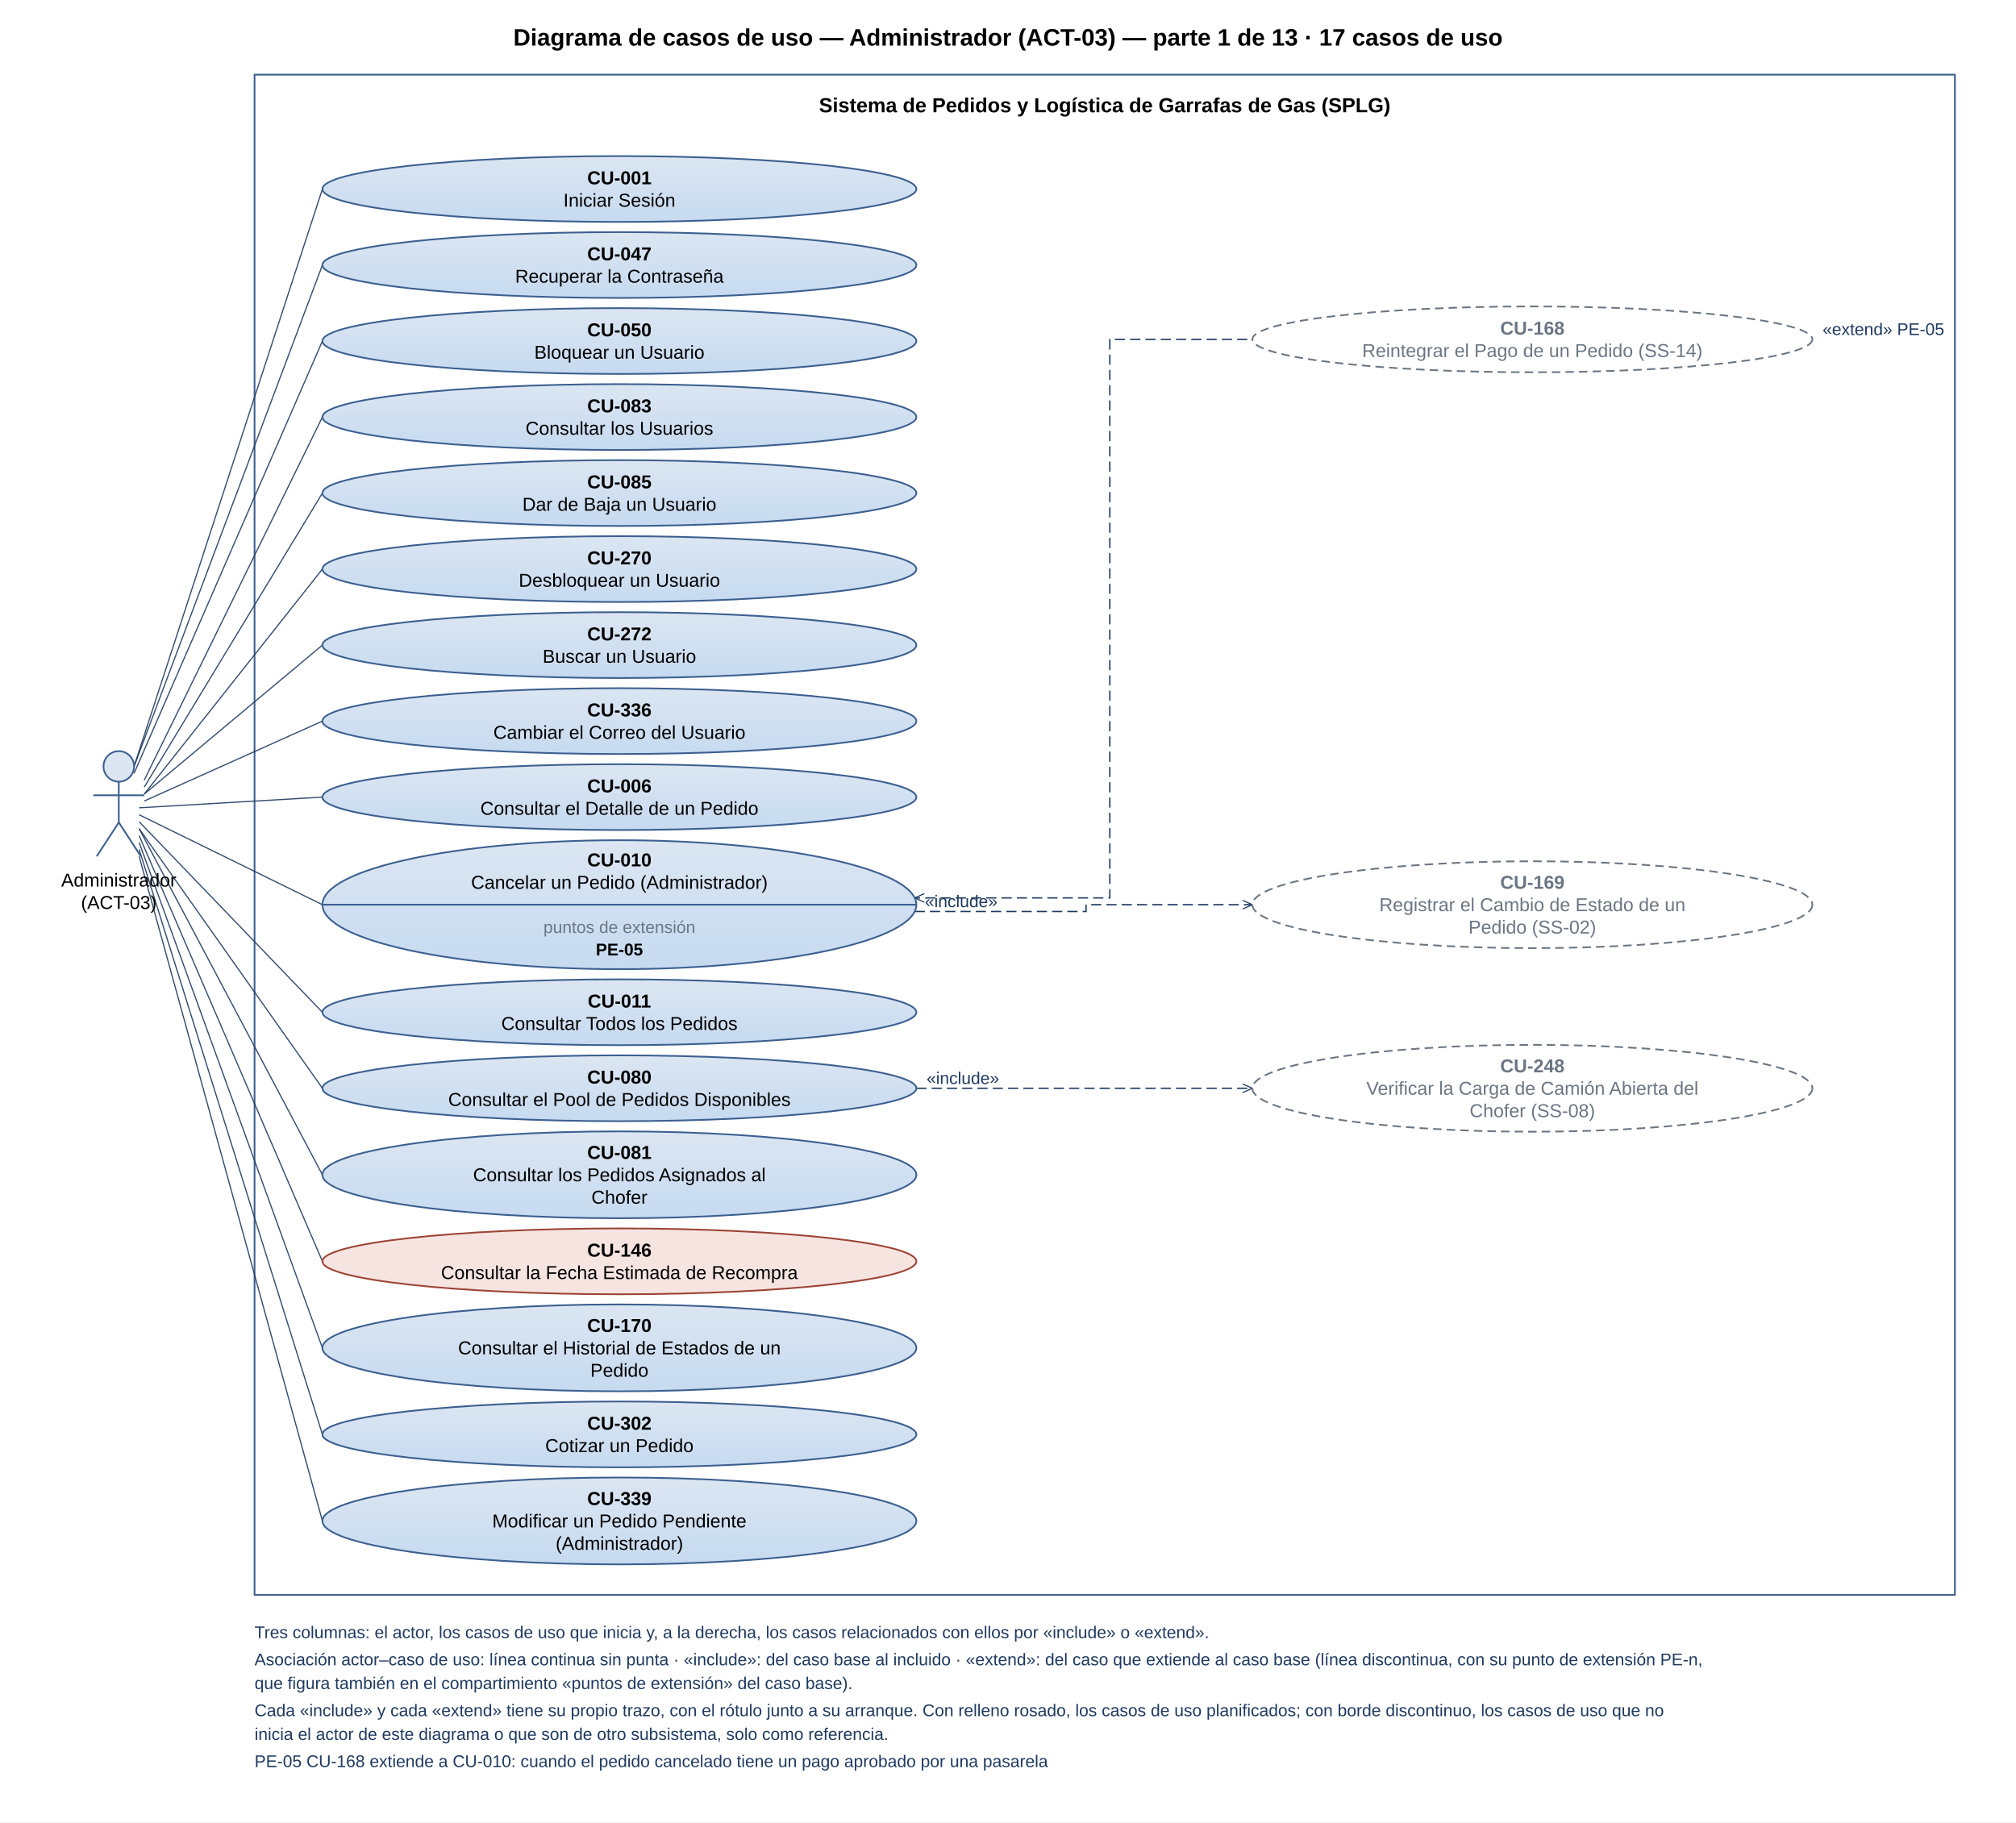
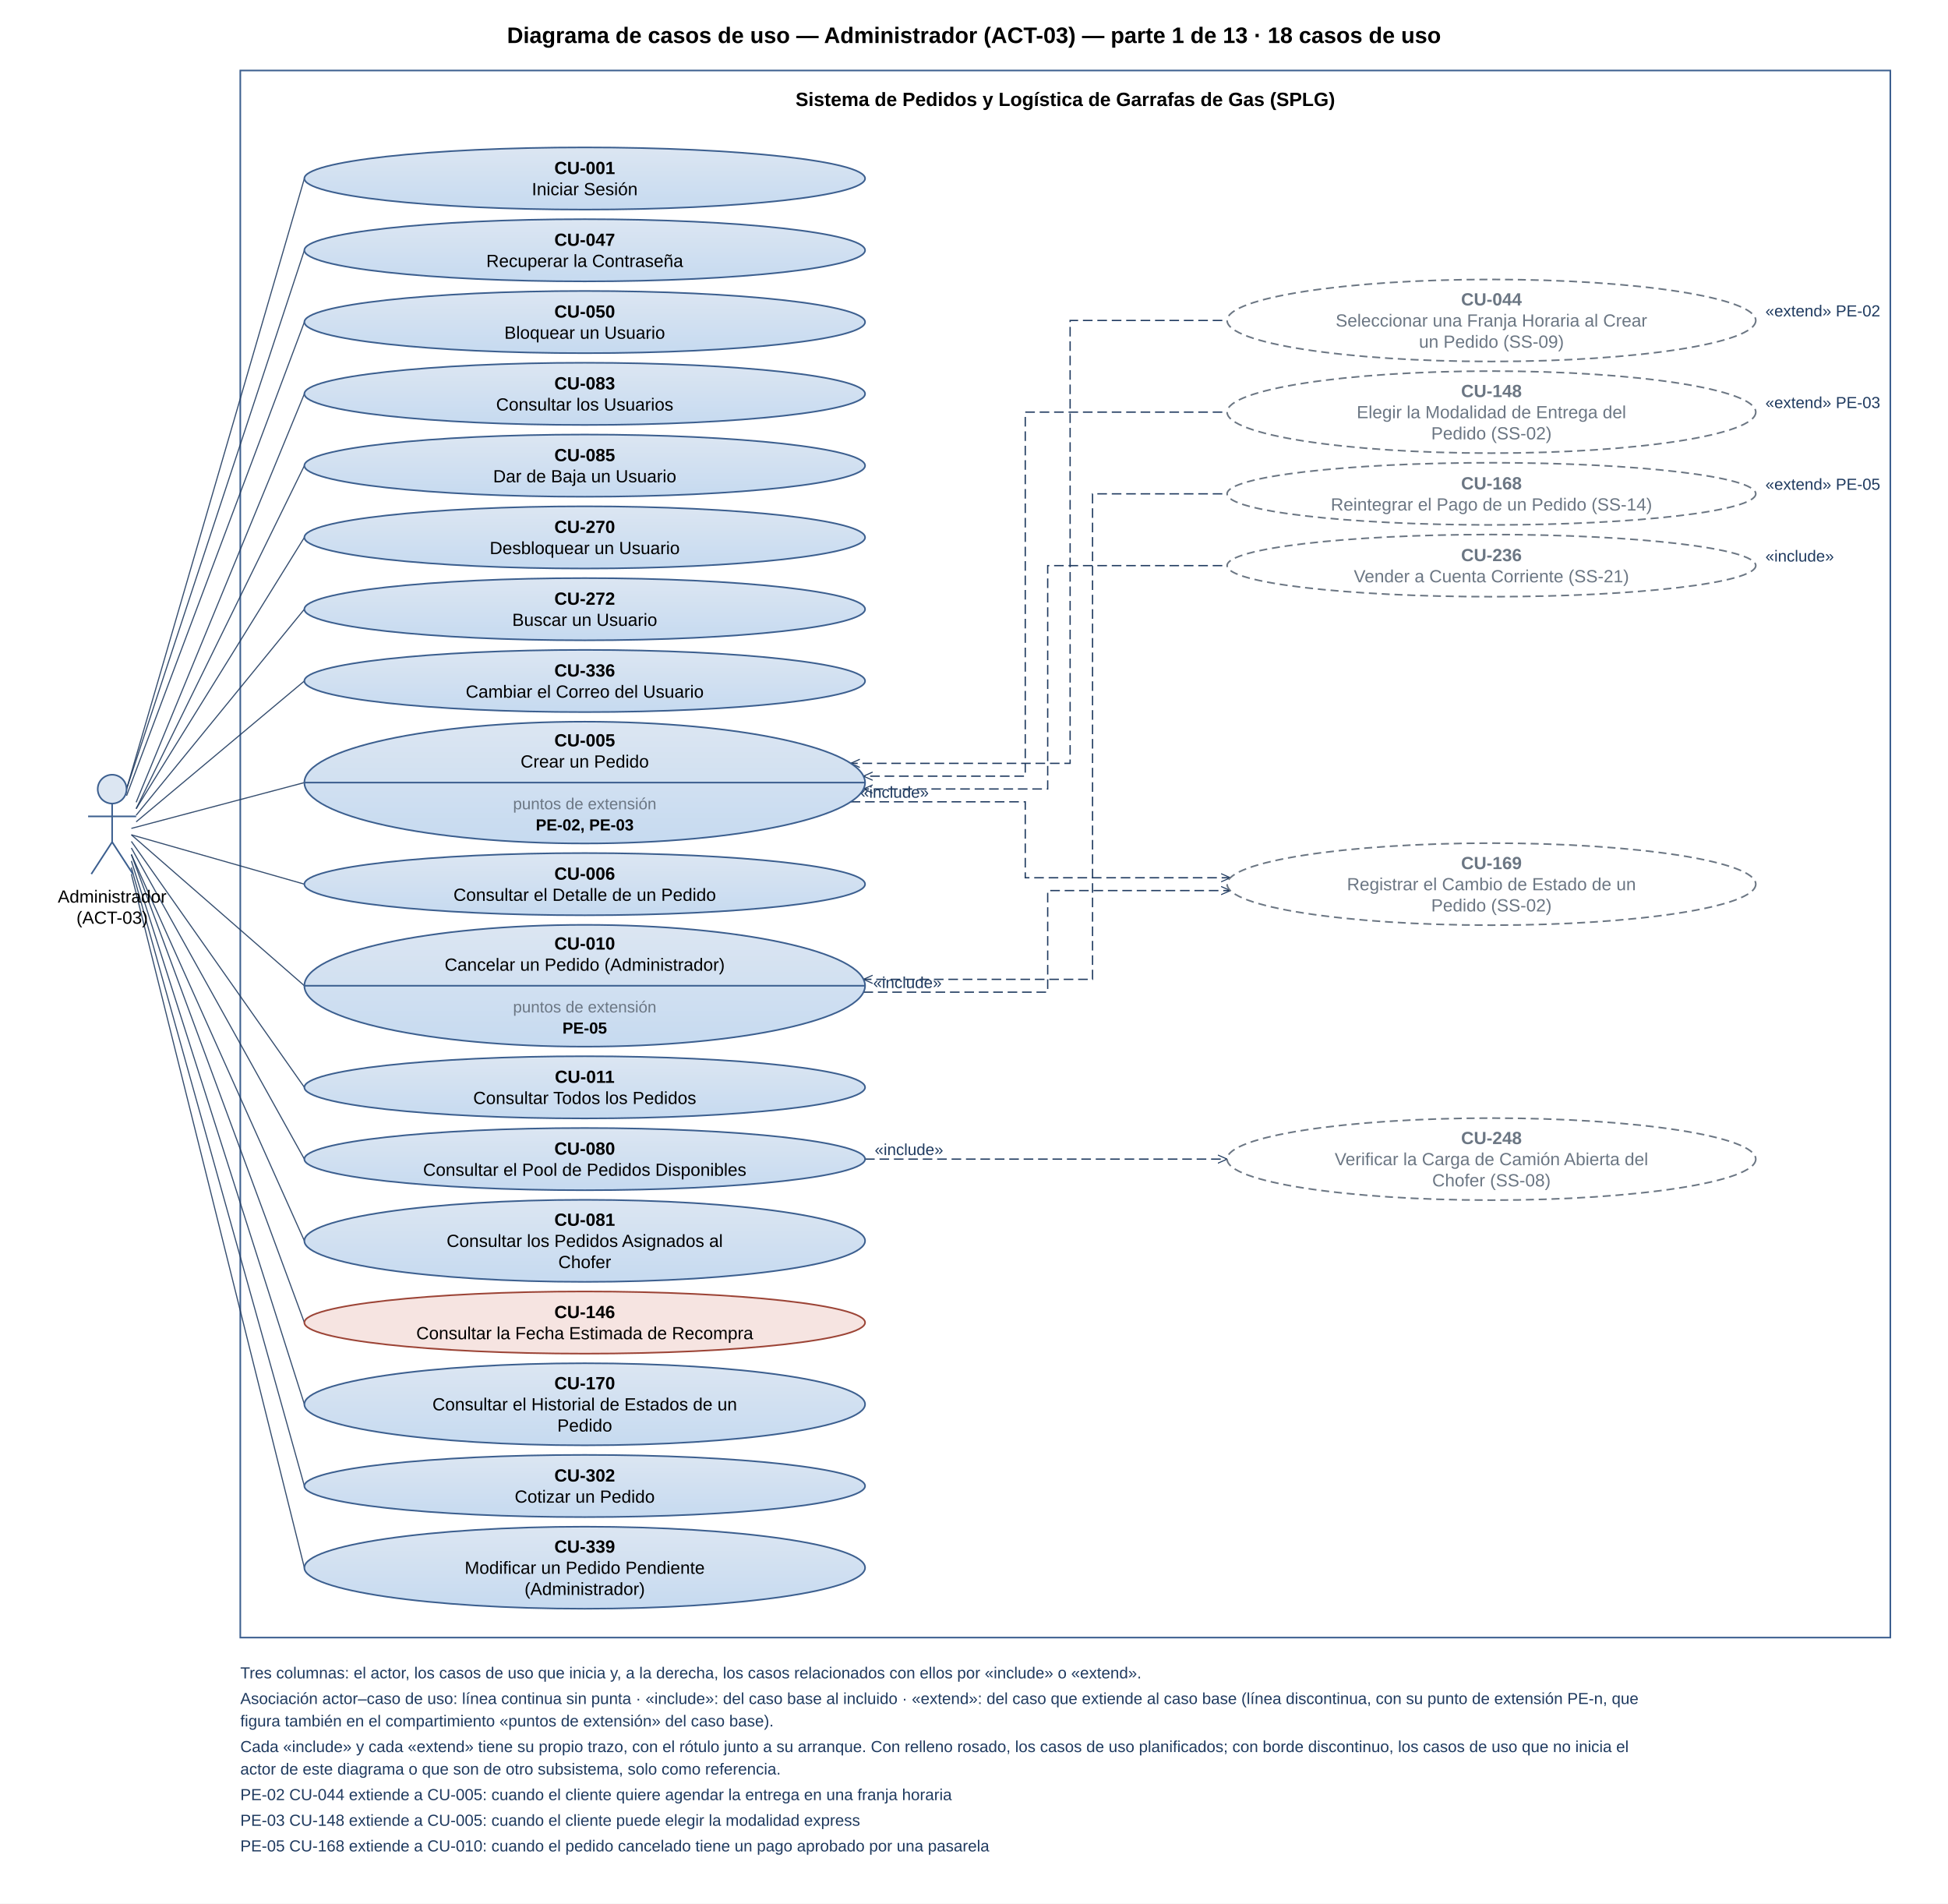
- <svg xmlns="http://www.w3.org/2000/svg" width="1188" height="1074" viewBox="0 0 1188 1074" font-family="Arial, Helvetica, sans-serif">
+ <svg xmlns="http://www.w3.org/2000/svg" width="1216" height="1188" viewBox="0 0 1216 1188" font-family="Arial, Helvetica, sans-serif">
  <defs>
    <marker id="abre" viewBox="0 0 10 10" refX="9" refY="5" markerWidth="8" markerHeight="8" orient="auto">
      <path d="M0 1 L9 5 L0 9" fill="none" stroke="#1F3A5F" stroke-width="1" />
    </marker>
    <marker id="hueco" viewBox="0 0 12 12" refX="11" refY="6" markerWidth="11" markerHeight="11" orient="auto">
      <path d="M1 1 L11 6 L1 11 Z" fill="#FFFFFF" stroke="#1F3A5F" stroke-width="1" />
    </marker>
    <linearGradient id="vp" x1="0" y1="0" x2="0" y2="1">
      <stop offset="0" stop-color="#DCE6F2" />
      <stop offset="1" stop-color="#C6DAF0" />
    </linearGradient>
  </defs>
  <rect width="100%" height="100%" fill="#FFFFFF" />
-   <text x="594.0" y="22.0" font-size="14" text-anchor="middle" dominant-baseline="central" fill="#000000" font-weight="bold">Diagrama de casos de uso — Administrador (ACT-03) — parte 1 de 13 · 17 casos de uso</text>
-   <rect class="limite" data-x="150" data-y="44" data-w="1002" data-h="896" x="150" y="44" width="1002" height="896" fill="#FFFFFF" stroke="#3C5F8F" stroke-width="1.0" />
-   <text x="651.0" y="62.0" font-size="12" text-anchor="middle" dominant-baseline="central" fill="#000000" font-weight="bold">Sistema de Pedidos y Logística de Garrafas de Gas (SPLG)</text>
-   <path class="asoc" data-act="03" data-cu="CU-001" data-rol="principal" d="M79.0 451.7 L190.0 111.4" fill="none" stroke="#1F3A5F" stroke-width="0.7" opacity="0.9" />
-   <path class="asoc" data-act="03" data-cu="CU-047" data-rol="principal" d="M79.0 451.7 L190.0 156.2" fill="none" stroke="#1F3A5F" stroke-width="0.7" opacity="0.9" />
-   <path class="asoc" data-act="03" data-cu="CU-050" data-rol="principal" d="M79.0 455.8 L190.0 201.0" fill="none" stroke="#1F3A5F" stroke-width="0.7" opacity="0.9" />
-   <path class="asoc" data-act="03" data-cu="CU-083" data-rol="principal" d="M85.0 459.8 L190.0 245.8" fill="none" stroke="#1F3A5F" stroke-width="0.7" opacity="0.9" />
-   <path class="asoc" data-act="03" data-cu="CU-085" data-rol="principal" d="M85.0 463.9 L190.0 290.6" fill="none" stroke="#1F3A5F" stroke-width="0.7" opacity="0.9" />
-   <path class="asoc" data-act="03" data-cu="CU-270" data-rol="principal" d="M85.0 468.0 L190.0 335.4" fill="none" stroke="#1F3A5F" stroke-width="0.7" opacity="0.9" />
-   <path class="asoc" data-act="03" data-cu="CU-272" data-rol="principal" d="M85.0 468.0 L190.0 380.2" fill="none" stroke="#1F3A5F" stroke-width="0.7" opacity="0.9" />
-   <path class="asoc" data-act="03" data-cu="CU-336" data-rol="principal" d="M85.0 472.1 L190.0 425.0" fill="none" stroke="#1F3A5F" stroke-width="0.7" opacity="0.9" />
-   <path class="asoc" data-act="03" data-cu="CU-006" data-rol="principal" d="M82.0 476.1 L190.0 469.8" fill="none" stroke="#1F3A5F" stroke-width="0.7" opacity="0.9" />
-   <path class="asoc" data-act="03" data-cu="CU-010" data-rol="principal" d="M82.0 480.2 L190.0 533.2" fill="none" stroke="#1F3A5F" stroke-width="0.7" opacity="0.9" />
-   <path class="asoc" data-act="03" data-cu="CU-011" data-rol="principal" d="M82.0 484.3 L190.0 596.6" fill="none" stroke="#1F3A5F" stroke-width="0.7" opacity="0.9" />
-   <path class="asoc" data-act="03" data-cu="CU-080" data-rol="principal" d="M82.0 488.4 L190.0 641.4" fill="none" stroke="#1F3A5F" stroke-width="0.7" opacity="0.9" />
-   <path class="asoc" data-act="03" data-cu="CU-081" data-rol="principal" d="M82.0 488.4 L190.0 692.4" fill="none" stroke="#1F3A5F" stroke-width="0.7" opacity="0.9" />
-   <path class="asoc" data-act="03" data-cu="CU-146" data-rol="principal" d="M82.0 492.5 L190.0 743.4" fill="none" stroke="#1F3A5F" stroke-width="0.7" opacity="0.9" />
-   <path class="asoc" data-act="03" data-cu="CU-170" data-rol="principal" d="M82.0 496.5 L190.0 794.4" fill="none" stroke="#1F3A5F" stroke-width="0.7" opacity="0.9" />
-   <path class="asoc" data-act="03" data-cu="CU-302" data-rol="principal" d="M82.0 500.6 L190.0 845.4" fill="none" stroke="#1F3A5F" stroke-width="0.7" opacity="0.9" />
-   <path class="asoc" data-act="03" data-cu="CU-339" data-rol="principal" d="M82.0 504.7 L190.0 896.4" fill="none" stroke="#1F3A5F" stroke-width="0.7" opacity="0.9" />
-   <path class="rel" data-tipo="include" data-desde="CU-010" data-hasta="CU-169" d="M539.0 537.2 H640.0 V533.2 H738.0" fill="none" stroke="#1F3A5F" stroke-width="0.8" stroke-dasharray="6 3" marker-end="url(#abre)" />
+   <text x="608.0" y="22.0" font-size="14" text-anchor="middle" dominant-baseline="central" fill="#000000" font-weight="bold">Diagrama de casos de uso — Administrador (ACT-03) — parte 1 de 13 · 18 casos de uso</text>
+   <rect class="limite" data-x="150" data-y="44" data-w="1030" data-h="978" x="150" y="44" width="1030" height="978" fill="#FFFFFF" stroke="#3C5F8F" stroke-width="1.0" />
+   <text x="665.0" y="62.0" font-size="12" text-anchor="middle" dominant-baseline="central" fill="#000000" font-weight="bold">Sistema de Pedidos y Logística de Garrafas de Gas (SPLG)</text>
+   <path class="asoc" data-act="03" data-cu="CU-001" data-rol="principal" d="M79.0 492.5 L190.0 111.4" fill="none" stroke="#1F3A5F" stroke-width="0.7" opacity="0.9" />
+   <path class="asoc" data-act="03" data-cu="CU-047" data-rol="principal" d="M79.0 492.5 L190.0 156.2" fill="none" stroke="#1F3A5F" stroke-width="0.7" opacity="0.9" />
+   <path class="asoc" data-act="03" data-cu="CU-050" data-rol="principal" d="M79.0 496.6 L190.0 201.0" fill="none" stroke="#1F3A5F" stroke-width="0.7" opacity="0.9" />
+   <path class="asoc" data-act="03" data-cu="CU-083" data-rol="principal" d="M85.0 500.7 L190.0 245.8" fill="none" stroke="#1F3A5F" stroke-width="0.7" opacity="0.9" />
+   <path class="asoc" data-act="03" data-cu="CU-085" data-rol="principal" d="M85.0 504.7 L190.0 290.6" fill="none" stroke="#1F3A5F" stroke-width="0.7" opacity="0.9" />
+   <path class="asoc" data-act="03" data-cu="CU-270" data-rol="principal" d="M85.0 504.7 L190.0 335.4" fill="none" stroke="#1F3A5F" stroke-width="0.7" opacity="0.9" />
+   <path class="asoc" data-act="03" data-cu="CU-272" data-rol="principal" d="M85.0 508.8 L190.0 380.2" fill="none" stroke="#1F3A5F" stroke-width="0.7" opacity="0.9" />
+   <path class="asoc" data-act="03" data-cu="CU-336" data-rol="principal" d="M85.0 512.9 L190.0 425.0" fill="none" stroke="#1F3A5F" stroke-width="0.7" opacity="0.9" />
+   <path class="asoc" data-act="03" data-cu="CU-005" data-rol="principal" d="M82.0 517.0 L190.0 488.4" fill="none" stroke="#1F3A5F" stroke-width="0.7" opacity="0.9" />
+   <path class="asoc" data-act="03" data-cu="CU-006" data-rol="principal" d="M82.0 521.0 L190.0 551.8" fill="none" stroke="#1F3A5F" stroke-width="0.7" opacity="0.9" />
+   <path class="asoc" data-act="03" data-cu="CU-010" data-rol="principal" d="M82.0 521.0 L190.0 615.2" fill="none" stroke="#1F3A5F" stroke-width="0.7" opacity="0.9" />
+   <path class="asoc" data-act="03" data-cu="CU-011" data-rol="principal" d="M82.0 525.1 L190.0 678.6" fill="none" stroke="#1F3A5F" stroke-width="0.7" opacity="0.9" />
+   <path class="asoc" data-act="03" data-cu="CU-080" data-rol="principal" d="M82.0 529.2 L190.0 723.4" fill="none" stroke="#1F3A5F" stroke-width="0.7" opacity="0.9" />
+   <path class="asoc" data-act="03" data-cu="CU-081" data-rol="principal" d="M82.0 533.3 L190.0 774.4" fill="none" stroke="#1F3A5F" stroke-width="0.7" opacity="0.9" />
+   <path class="asoc" data-act="03" data-cu="CU-146" data-rol="principal" d="M82.0 533.3 L190.0 825.4" fill="none" stroke="#1F3A5F" stroke-width="0.7" opacity="0.9" />
+   <path class="asoc" data-act="03" data-cu="CU-170" data-rol="principal" d="M82.0 537.3 L190.0 876.4" fill="none" stroke="#1F3A5F" stroke-width="0.7" opacity="0.9" />
+   <path class="asoc" data-act="03" data-cu="CU-302" data-rol="principal" d="M82.0 541.4 L190.0 927.4" fill="none" stroke="#1F3A5F" stroke-width="0.7" opacity="0.9" />
+   <path class="asoc" data-act="03" data-cu="CU-339" data-rol="principal" d="M82.0 545.5 L190.0 978.4" fill="none" stroke="#1F3A5F" stroke-width="0.7" opacity="0.9" />
+   <path class="rel" data-tipo="include" data-desde="CU-005" data-hasta="CU-169" d="M531.0 500.4 H640.0 V547.8 H768.0" fill="none" stroke="#1F3A5F" stroke-width="0.8" stroke-dasharray="6 3" marker-end="url(#abre)" />
+   <g class="etiqueta" data-tipo="include" data-desde="CU-005" data-hasta="CU-169">
+     <text x="537.0" y="494.4" font-size="10" text-anchor="start" dominant-baseline="central" fill="#1F3A5F">«include»</text>
+   </g>
+   <path class="rel" data-tipo="include" data-desde="CU-010" data-hasta="CU-169" d="M539.0 619.2 H654.0 V555.8 H768.0" fill="none" stroke="#1F3A5F" stroke-width="0.8" stroke-dasharray="6 3" marker-end="url(#abre)" />
  <g class="etiqueta" data-tipo="include" data-desde="CU-010" data-hasta="CU-169">
-     <text x="545.0" y="531.2" font-size="10" text-anchor="start" dominant-baseline="central" fill="#1F3A5F">«include»</text>
-   </g>
-   <path class="rel" data-tipo="include" data-desde="CU-080" data-hasta="CU-248" d="M540.0 641.4 H640.0 V641.4 H738.0" fill="none" stroke="#1F3A5F" stroke-width="0.8" stroke-dasharray="6 3" marker-end="url(#abre)" />
+     <text x="545.0" y="613.2" font-size="10" text-anchor="start" dominant-baseline="central" fill="#1F3A5F">«include»</text>
+   </g>
+   <path class="rel" data-tipo="include" data-desde="CU-080" data-hasta="CU-248" d="M540.0 723.4 H640.0 V723.4 H766.0" fill="none" stroke="#1F3A5F" stroke-width="0.8" stroke-dasharray="6 3" marker-end="url(#abre)" />
  <g class="etiqueta" data-tipo="include" data-desde="CU-080" data-hasta="CU-248">
-     <text x="546.0" y="635.4" font-size="10" text-anchor="start" dominant-baseline="central" fill="#1F3A5F">«include»</text>
-   </g>
-   <path class="rel" data-tipo="extend" data-desde="CU-168" data-hasta="CU-010" d="M1068.0 200.0 H654.0 V529.2 H539.0" fill="none" stroke="#1F3A5F" stroke-width="0.8" stroke-dasharray="6 3" marker-end="url(#abre)" />
+     <text x="546.0" y="717.4" font-size="10" text-anchor="start" dominant-baseline="central" fill="#1F3A5F">«include»</text>
+   </g>
+   <path class="rel" data-tipo="include" data-desde="CU-236" data-hasta="CU-005" d="M1096.0 353.0 H654.0 V492.4 H539.0" fill="none" stroke="#1F3A5F" stroke-width="0.8" stroke-dasharray="6 3" marker-end="url(#abre)" />
+   <g class="etiqueta" data-tipo="include" data-desde="CU-236" data-hasta="CU-005">
+     <text x="1102.0" y="347.0" font-size="10" text-anchor="start" dominant-baseline="central" fill="#1F3A5F">«include»</text>
+   </g>
+   <path class="rel" data-tipo="extend" data-desde="CU-148" data-hasta="CU-005" d="M1096.0 257.2 H640.0 V484.4 H539.0" fill="none" stroke="#1F3A5F" stroke-width="0.8" stroke-dasharray="6 3" marker-end="url(#abre)" />
+   <g class="etiqueta" data-tipo="extend" data-desde="CU-148" data-hasta="CU-005">
+     <text x="1102.0" y="251.2" font-size="10" text-anchor="start" dominant-baseline="central" fill="#1F3A5F">«extend» PE-03</text>
+   </g>
+   <path class="rel" data-tipo="extend" data-desde="CU-044" data-hasta="CU-005" d="M1096.0 200.0 H668.0 V476.4 H531.0" fill="none" stroke="#1F3A5F" stroke-width="0.8" stroke-dasharray="6 3" marker-end="url(#abre)" />
+   <g class="etiqueta" data-tipo="extend" data-desde="CU-044" data-hasta="CU-005">
+     <text x="1102.0" y="194.0" font-size="10" text-anchor="start" dominant-baseline="central" fill="#1F3A5F">«extend» PE-02</text>
+   </g>
+   <path class="rel" data-tipo="extend" data-desde="CU-168" data-hasta="CU-010" d="M1096.0 308.2 H682.0 V611.2 H539.0" fill="none" stroke="#1F3A5F" stroke-width="0.8" stroke-dasharray="6 3" marker-end="url(#abre)" />
  <g class="etiqueta" data-tipo="extend" data-desde="CU-168" data-hasta="CU-010">
-     <text x="1074.0" y="194.0" font-size="10" text-anchor="start" dominant-baseline="central" fill="#1F3A5F">«extend» PE-05</text>
+     <text x="1102.0" y="302.2" font-size="10" text-anchor="start" dominant-baseline="central" fill="#1F3A5F">«extend» PE-05</text>
  </g>
  <g class="cu" data-cu="CU-001" data-x="365" data-y="111">
    <ellipse cx="365.0" cy="111.4" rx="175" ry="19.4" fill="url(#vp)" stroke="#3C5F8F" stroke-width="1.0" />
    <text x="365.0" y="104.8" font-size="11" text-anchor="middle" dominant-baseline="central" fill="#000000" font-weight="bold">CU-001</text>
    <text x="365.0" y="118.0" font-size="11" text-anchor="middle" dominant-baseline="central" fill="#000000">Iniciar Sesión</text>
  </g>
  <g class="cu" data-cu="CU-047" data-x="365" data-y="156">
    <ellipse cx="365.0" cy="156.2" rx="175" ry="19.4" fill="url(#vp)" stroke="#3C5F8F" stroke-width="1.0" />
    <text x="365.0" y="149.6" font-size="11" text-anchor="middle" dominant-baseline="central" fill="#000000" font-weight="bold">CU-047</text>
    <text x="365.0" y="162.8" font-size="11" text-anchor="middle" dominant-baseline="central" fill="#000000">Recuperar la Contraseña</text>
  </g>
  <g class="cu" data-cu="CU-050" data-x="365" data-y="201">
    <ellipse cx="365.0" cy="201.0" rx="175" ry="19.4" fill="url(#vp)" stroke="#3C5F8F" stroke-width="1.0" />
    <text x="365.0" y="194.4" font-size="11" text-anchor="middle" dominant-baseline="central" fill="#000000" font-weight="bold">CU-050</text>
    <text x="365.0" y="207.6" font-size="11" text-anchor="middle" dominant-baseline="central" fill="#000000">Bloquear un Usuario</text>
  </g>
  <g class="cu" data-cu="CU-083" data-x="365" data-y="246">
    <ellipse cx="365.0" cy="245.8" rx="175" ry="19.4" fill="url(#vp)" stroke="#3C5F8F" stroke-width="1.0" />
    <text x="365.0" y="239.2" font-size="11" text-anchor="middle" dominant-baseline="central" fill="#000000" font-weight="bold">CU-083</text>
    <text x="365.0" y="252.4" font-size="11" text-anchor="middle" dominant-baseline="central" fill="#000000">Consultar los Usuarios</text>
  </g>
  <g class="cu" data-cu="CU-085" data-x="365" data-y="291">
    <ellipse cx="365.0" cy="290.6" rx="175" ry="19.4" fill="url(#vp)" stroke="#3C5F8F" stroke-width="1.0" />
    <text x="365.0" y="284.0" font-size="11" text-anchor="middle" dominant-baseline="central" fill="#000000" font-weight="bold">CU-085</text>
    <text x="365.0" y="297.2" font-size="11" text-anchor="middle" dominant-baseline="central" fill="#000000">Dar de Baja un Usuario</text>
  </g>
  <g class="cu" data-cu="CU-270" data-x="365" data-y="335">
    <ellipse cx="365.0" cy="335.4" rx="175" ry="19.4" fill="url(#vp)" stroke="#3C5F8F" stroke-width="1.0" />
    <text x="365.0" y="328.8" font-size="11" text-anchor="middle" dominant-baseline="central" fill="#000000" font-weight="bold">CU-270</text>
    <text x="365.0" y="342.0" font-size="11" text-anchor="middle" dominant-baseline="central" fill="#000000">Desbloquear un Usuario</text>
  </g>
  <g class="cu" data-cu="CU-272" data-x="365" data-y="380">
    <ellipse cx="365.0" cy="380.2" rx="175" ry="19.4" fill="url(#vp)" stroke="#3C5F8F" stroke-width="1.0" />
    <text x="365.0" y="373.6" font-size="11" text-anchor="middle" dominant-baseline="central" fill="#000000" font-weight="bold">CU-272</text>
    <text x="365.0" y="386.8" font-size="11" text-anchor="middle" dominant-baseline="central" fill="#000000">Buscar un Usuario</text>
  </g>
  <g class="cu" data-cu="CU-336" data-x="365" data-y="425">
    <ellipse cx="365.0" cy="425.0" rx="175" ry="19.4" fill="url(#vp)" stroke="#3C5F8F" stroke-width="1.0" />
    <text x="365.0" y="418.4" font-size="11" text-anchor="middle" dominant-baseline="central" fill="#000000" font-weight="bold">CU-336</text>
    <text x="365.0" y="431.6" font-size="11" text-anchor="middle" dominant-baseline="central" fill="#000000">Cambiar el Correo del Usuario</text>
  </g>
-   <g class="cu" data-cu="CU-006" data-x="365" data-y="470">
-     <ellipse cx="365.0" cy="469.8" rx="175" ry="19.4" fill="url(#vp)" stroke="#3C5F8F" stroke-width="1.0" />
-     <text x="365.0" y="463.2" font-size="11" text-anchor="middle" dominant-baseline="central" fill="#000000" font-weight="bold">CU-006</text>
-     <text x="365.0" y="476.4" font-size="11" text-anchor="middle" dominant-baseline="central" fill="#000000">Consultar el Detalle de un Pedido</text>
-   </g>
-   <g class="cu" data-cu="CU-010" data-x="365" data-y="533">
-     <ellipse cx="365.0" cy="533.2" rx="175" ry="38.0" fill="url(#vp)" stroke="#3C5F8F" stroke-width="1.0" />
-     <text x="365.0" y="506.8" font-size="11" text-anchor="middle" dominant-baseline="central" fill="#000000" font-weight="bold">CU-010</text>
-     <text x="365.0" y="520.0" font-size="11" text-anchor="middle" dominant-baseline="central" fill="#000000">Cancelar un Pedido (Administrador)</text>
-     <path class="compartimiento" d="M190.0 533.2 H540.0" stroke="#3C5F8F" stroke-width="1.0" fill="none" />
-     <text x="365.0" y="546.4" font-size="10" text-anchor="middle" dominant-baseline="central" fill="#6B7683">puntos de extensión</text>
-     <text x="365.0" y="559.6" font-size="10" text-anchor="middle" dominant-baseline="central" fill="#000000" font-weight="bold">PE-05</text>
-   </g>
-   <g class="cu" data-cu="CU-011" data-x="365" data-y="597">
-     <ellipse cx="365.0" cy="596.6" rx="175" ry="19.4" fill="url(#vp)" stroke="#3C5F8F" stroke-width="1.0" />
-     <text x="365.0" y="590.0" font-size="11" text-anchor="middle" dominant-baseline="central" fill="#000000" font-weight="bold">CU-011</text>
-     <text x="365.0" y="603.2" font-size="11" text-anchor="middle" dominant-baseline="central" fill="#000000">Consultar Todos los Pedidos</text>
-   </g>
-   <g class="cu" data-cu="CU-080" data-x="365" data-y="641">
-     <ellipse cx="365.0" cy="641.4" rx="175" ry="19.4" fill="url(#vp)" stroke="#3C5F8F" stroke-width="1.0" />
-     <text x="365.0" y="634.8" font-size="11" text-anchor="middle" dominant-baseline="central" fill="#000000" font-weight="bold">CU-080</text>
-     <text x="365.0" y="648.0" font-size="11" text-anchor="middle" dominant-baseline="central" fill="#000000">Consultar el Pool de Pedidos Disponibles</text>
-   </g>
-   <g class="cu" data-cu="CU-081" data-x="365" data-y="692">
-     <ellipse cx="365.0" cy="692.4" rx="175" ry="25.6" fill="url(#vp)" stroke="#3C5F8F" stroke-width="1.0" />
-     <text x="365.0" y="679.2" font-size="11" text-anchor="middle" dominant-baseline="central" fill="#000000" font-weight="bold">CU-081</text>
-     <text x="365.0" y="692.4" font-size="11" text-anchor="middle" dominant-baseline="central" fill="#000000">Consultar los Pedidos Asignados al</text>
-     <text x="365.0" y="705.6" font-size="11" text-anchor="middle" dominant-baseline="central" fill="#000000">Chofer</text>
-   </g>
-   <g class="cu" data-cu="CU-146" data-x="365" data-y="743">
-     <ellipse cx="365.0" cy="743.4" rx="175" ry="19.4" fill="#F6E4E1" stroke="#9C4436" stroke-width="1.0" />
-     <text x="365.0" y="736.8" font-size="11" text-anchor="middle" dominant-baseline="central" fill="#000000" font-weight="bold">CU-146</text>
-     <text x="365.0" y="750.0" font-size="11" text-anchor="middle" dominant-baseline="central" fill="#000000">Consultar la Fecha Estimada de Recompra</text>
-   </g>
-   <g class="cu" data-cu="CU-170" data-x="365" data-y="794">
-     <ellipse cx="365.0" cy="794.4" rx="175" ry="25.6" fill="url(#vp)" stroke="#3C5F8F" stroke-width="1.0" />
-     <text x="365.0" y="781.2" font-size="11" text-anchor="middle" dominant-baseline="central" fill="#000000" font-weight="bold">CU-170</text>
-     <text x="365.0" y="794.4" font-size="11" text-anchor="middle" dominant-baseline="central" fill="#000000">Consultar el Historial de Estados de un</text>
-     <text x="365.0" y="807.6" font-size="11" text-anchor="middle" dominant-baseline="central" fill="#000000">Pedido</text>
-   </g>
-   <g class="cu" data-cu="CU-302" data-x="365" data-y="845">
-     <ellipse cx="365.0" cy="845.4" rx="175" ry="19.4" fill="url(#vp)" stroke="#3C5F8F" stroke-width="1.0" />
-     <text x="365.0" y="838.8" font-size="11" text-anchor="middle" dominant-baseline="central" fill="#000000" font-weight="bold">CU-302</text>
-     <text x="365.0" y="852.0" font-size="11" text-anchor="middle" dominant-baseline="central" fill="#000000">Cotizar un Pedido</text>
-   </g>
-   <g class="cu" data-cu="CU-339" data-x="365" data-y="896">
-     <ellipse cx="365.0" cy="896.4" rx="175" ry="25.6" fill="url(#vp)" stroke="#3C5F8F" stroke-width="1.0" />
-     <text x="365.0" y="883.2" font-size="11" text-anchor="middle" dominant-baseline="central" fill="#000000" font-weight="bold">CU-339</text>
-     <text x="365.0" y="896.4" font-size="11" text-anchor="middle" dominant-baseline="central" fill="#000000">Modificar un Pedido Pendiente</text>
-     <text x="365.0" y="909.6" font-size="11" text-anchor="middle" dominant-baseline="central" fill="#000000">(Administrador)</text>
-   </g>
-   <g class="cu" data-cu="CU-168" data-x="903" data-y="200">
-     <ellipse cx="903.0" cy="200.0" rx="165" ry="19.4" fill="#FFFFFF" stroke="#6B7683" stroke-width="1.0" stroke-dasharray="5 3" />
-     <text x="903.0" y="193.4" font-size="11" text-anchor="middle" dominant-baseline="central" fill="#6B7683" font-weight="bold">CU-168</text>
-     <text x="903.0" y="206.6" font-size="11" text-anchor="middle" dominant-baseline="central" fill="#6B7683">Reintegrar el Pago de un Pedido (SS-14)</text>
-   </g>
-   <g class="cu" data-cu="CU-169" data-x="903" data-y="533">
-     <ellipse cx="903.0" cy="533.2" rx="165" ry="25.6" fill="#FFFFFF" stroke="#6B7683" stroke-width="1.0" stroke-dasharray="5 3" />
-     <text x="903.0" y="520.0" font-size="11" text-anchor="middle" dominant-baseline="central" fill="#6B7683" font-weight="bold">CU-169</text>
-     <text x="903.0" y="533.2" font-size="11" text-anchor="middle" dominant-baseline="central" fill="#6B7683">Registrar el Cambio de Estado de un</text>
-     <text x="903.0" y="546.4" font-size="11" text-anchor="middle" dominant-baseline="central" fill="#6B7683">Pedido (SS-02)</text>
-   </g>
-   <g class="cu" data-cu="CU-248" data-x="903" data-y="641">
-     <ellipse cx="903.0" cy="641.4" rx="165" ry="25.6" fill="#FFFFFF" stroke="#6B7683" stroke-width="1.0" stroke-dasharray="5 3" />
-     <text x="903.0" y="628.2" font-size="11" text-anchor="middle" dominant-baseline="central" fill="#6B7683" font-weight="bold">CU-248</text>
-     <text x="903.0" y="641.4" font-size="11" text-anchor="middle" dominant-baseline="central" fill="#6B7683">Verificar la Carga de Camión Abierta del</text>
-     <text x="903.0" y="654.6" font-size="11" text-anchor="middle" dominant-baseline="central" fill="#6B7683">Chofer (SS-08)</text>
-   </g>
-   <g class="actor" data-act="03" data-x="70" data-y="452">
-     <circle cx="70.0" cy="451.7" r="9" fill="#DCE6F2" stroke="#3C5F8F" stroke-width="1.0" />
-     <path d="M70.0 460.7 V484.7 M55.0 468.7 H85.0 M70.0 484.7 L57.0 504.7 M70.0 484.7 L83.0 504.7" stroke="#3C5F8F" stroke-width="1.0" fill="none" />
-     <text x="70.0" y="518.7" font-size="11" text-anchor="middle" dominant-baseline="central" fill="#000000">Administrador</text>
-     <text x="70.0" y="531.9" font-size="11" text-anchor="middle" dominant-baseline="central" fill="#000000">(ACT-03)</text>
-   </g>
-   <text x="150.0" y="962.0" font-size="10" text-anchor="start" dominant-baseline="central" fill="#1F3A5F">Tres columnas: el actor, los casos de uso que inicia y, a la derecha, los casos relacionados con ellos por «include» o «extend».</text>
-   <text x="150.0" y="978.0" font-size="10" text-anchor="start" dominant-baseline="central" fill="#1F3A5F">Asociación actor–caso de uso: línea continua sin punta · «include»: del caso base al incluido · «extend»: del caso que extiende al caso base (línea discontinua, con su punto de extensión PE-n,</text>
-   <text x="150.0" y="992.0" font-size="10" text-anchor="start" dominant-baseline="central" fill="#1F3A5F">que figura también en el compartimiento «puntos de extensión» del caso base).</text>
-   <text x="150.0" y="1008.0" font-size="10" text-anchor="start" dominant-baseline="central" fill="#1F3A5F">Cada «include» y cada «extend» tiene su propio trazo, con el rótulo junto a su arranque. Con relleno rosado, los casos de uso planificados; con borde discontinuo, los casos de uso que no</text>
-   <text x="150.0" y="1022.0" font-size="10" text-anchor="start" dominant-baseline="central" fill="#1F3A5F">inicia el actor de este diagrama o que son de otro subsistema, solo como referencia.</text>
-   <text x="150.0" y="1038.0" font-size="10" text-anchor="start" dominant-baseline="central" fill="#1F3A5F">PE-05 CU-168 extiende a CU-010: cuando el pedido cancelado tiene un pago aprobado por una pasarela</text>
+   <g class="cu" data-cu="CU-005" data-x="365" data-y="488">
+     <ellipse cx="365.0" cy="488.4" rx="175" ry="38.0" fill="url(#vp)" stroke="#3C5F8F" stroke-width="1.0" />
+     <text x="365.0" y="462.0" font-size="11" text-anchor="middle" dominant-baseline="central" fill="#000000" font-weight="bold">CU-005</text>
+     <text x="365.0" y="475.2" font-size="11" text-anchor="middle" dominant-baseline="central" fill="#000000">Crear un Pedido</text>
+     <path class="compartimiento" d="M190.0 488.4 H540.0" stroke="#3C5F8F" stroke-width="1.0" fill="none" />
+     <text x="365.0" y="501.6" font-size="10" text-anchor="middle" dominant-baseline="central" fill="#6B7683">puntos de extensión</text>
+     <text x="365.0" y="514.8" font-size="10" text-anchor="middle" dominant-baseline="central" fill="#000000" font-weight="bold">PE-02, PE-03</text>
+   </g>
+   <g class="cu" data-cu="CU-006" data-x="365" data-y="552">
+     <ellipse cx="365.0" cy="551.8" rx="175" ry="19.4" fill="url(#vp)" stroke="#3C5F8F" stroke-width="1.0" />
+     <text x="365.0" y="545.2" font-size="11" text-anchor="middle" dominant-baseline="central" fill="#000000" font-weight="bold">CU-006</text>
+     <text x="365.0" y="558.4" font-size="11" text-anchor="middle" dominant-baseline="central" fill="#000000">Consultar el Detalle de un Pedido</text>
+   </g>
+   <g class="cu" data-cu="CU-010" data-x="365" data-y="615">
+     <ellipse cx="365.0" cy="615.2" rx="175" ry="38.0" fill="url(#vp)" stroke="#3C5F8F" stroke-width="1.0" />
+     <text x="365.0" y="588.8" font-size="11" text-anchor="middle" dominant-baseline="central" fill="#000000" font-weight="bold">CU-010</text>
+     <text x="365.0" y="602.0" font-size="11" text-anchor="middle" dominant-baseline="central" fill="#000000">Cancelar un Pedido (Administrador)</text>
+     <path class="compartimiento" d="M190.0 615.2 H540.0" stroke="#3C5F8F" stroke-width="1.0" fill="none" />
+     <text x="365.0" y="628.4" font-size="10" text-anchor="middle" dominant-baseline="central" fill="#6B7683">puntos de extensión</text>
+     <text x="365.0" y="641.6" font-size="10" text-anchor="middle" dominant-baseline="central" fill="#000000" font-weight="bold">PE-05</text>
+   </g>
+   <g class="cu" data-cu="CU-011" data-x="365" data-y="679">
+     <ellipse cx="365.0" cy="678.6" rx="175" ry="19.4" fill="url(#vp)" stroke="#3C5F8F" stroke-width="1.0" />
+     <text x="365.0" y="672.0" font-size="11" text-anchor="middle" dominant-baseline="central" fill="#000000" font-weight="bold">CU-011</text>
+     <text x="365.0" y="685.2" font-size="11" text-anchor="middle" dominant-baseline="central" fill="#000000">Consultar Todos los Pedidos</text>
+   </g>
+   <g class="cu" data-cu="CU-080" data-x="365" data-y="723">
+     <ellipse cx="365.0" cy="723.4" rx="175" ry="19.4" fill="url(#vp)" stroke="#3C5F8F" stroke-width="1.0" />
+     <text x="365.0" y="716.8" font-size="11" text-anchor="middle" dominant-baseline="central" fill="#000000" font-weight="bold">CU-080</text>
+     <text x="365.0" y="730.0" font-size="11" text-anchor="middle" dominant-baseline="central" fill="#000000">Consultar el Pool de Pedidos Disponibles</text>
+   </g>
+   <g class="cu" data-cu="CU-081" data-x="365" data-y="774">
+     <ellipse cx="365.0" cy="774.4" rx="175" ry="25.6" fill="url(#vp)" stroke="#3C5F8F" stroke-width="1.0" />
+     <text x="365.0" y="761.2" font-size="11" text-anchor="middle" dominant-baseline="central" fill="#000000" font-weight="bold">CU-081</text>
+     <text x="365.0" y="774.4" font-size="11" text-anchor="middle" dominant-baseline="central" fill="#000000">Consultar los Pedidos Asignados al</text>
+     <text x="365.0" y="787.6" font-size="11" text-anchor="middle" dominant-baseline="central" fill="#000000">Chofer</text>
+   </g>
+   <g class="cu" data-cu="CU-146" data-x="365" data-y="825">
+     <ellipse cx="365.0" cy="825.4" rx="175" ry="19.4" fill="#F6E4E1" stroke="#9C4436" stroke-width="1.0" />
+     <text x="365.0" y="818.8" font-size="11" text-anchor="middle" dominant-baseline="central" fill="#000000" font-weight="bold">CU-146</text>
+     <text x="365.0" y="832.0" font-size="11" text-anchor="middle" dominant-baseline="central" fill="#000000">Consultar la Fecha Estimada de Recompra</text>
+   </g>
+   <g class="cu" data-cu="CU-170" data-x="365" data-y="876">
+     <ellipse cx="365.0" cy="876.4" rx="175" ry="25.6" fill="url(#vp)" stroke="#3C5F8F" stroke-width="1.0" />
+     <text x="365.0" y="863.2" font-size="11" text-anchor="middle" dominant-baseline="central" fill="#000000" font-weight="bold">CU-170</text>
+     <text x="365.0" y="876.4" font-size="11" text-anchor="middle" dominant-baseline="central" fill="#000000">Consultar el Historial de Estados de un</text>
+     <text x="365.0" y="889.6" font-size="11" text-anchor="middle" dominant-baseline="central" fill="#000000">Pedido</text>
+   </g>
+   <g class="cu" data-cu="CU-302" data-x="365" data-y="927">
+     <ellipse cx="365.0" cy="927.4" rx="175" ry="19.4" fill="url(#vp)" stroke="#3C5F8F" stroke-width="1.0" />
+     <text x="365.0" y="920.8" font-size="11" text-anchor="middle" dominant-baseline="central" fill="#000000" font-weight="bold">CU-302</text>
+     <text x="365.0" y="934.0" font-size="11" text-anchor="middle" dominant-baseline="central" fill="#000000">Cotizar un Pedido</text>
+   </g>
+   <g class="cu" data-cu="CU-339" data-x="365" data-y="978">
+     <ellipse cx="365.0" cy="978.4" rx="175" ry="25.6" fill="url(#vp)" stroke="#3C5F8F" stroke-width="1.0" />
+     <text x="365.0" y="965.2" font-size="11" text-anchor="middle" dominant-baseline="central" fill="#000000" font-weight="bold">CU-339</text>
+     <text x="365.0" y="978.4" font-size="11" text-anchor="middle" dominant-baseline="central" fill="#000000">Modificar un Pedido Pendiente</text>
+     <text x="365.0" y="991.6" font-size="11" text-anchor="middle" dominant-baseline="central" fill="#000000">(Administrador)</text>
+   </g>
+   <g class="cu" data-cu="CU-044" data-x="931" data-y="200">
+     <ellipse cx="931.0" cy="200.0" rx="165" ry="25.6" fill="#FFFFFF" stroke="#6B7683" stroke-width="1.0" stroke-dasharray="5 3" />
+     <text x="931.0" y="186.8" font-size="11" text-anchor="middle" dominant-baseline="central" fill="#6B7683" font-weight="bold">CU-044</text>
+     <text x="931.0" y="200.0" font-size="11" text-anchor="middle" dominant-baseline="central" fill="#6B7683">Seleccionar una Franja Horaria al Crear</text>
+     <text x="931.0" y="213.2" font-size="11" text-anchor="middle" dominant-baseline="central" fill="#6B7683">un Pedido (SS-09)</text>
+   </g>
+   <g class="cu" data-cu="CU-148" data-x="931" data-y="257">
+     <ellipse cx="931.0" cy="257.2" rx="165" ry="25.6" fill="#FFFFFF" stroke="#6B7683" stroke-width="1.0" stroke-dasharray="5 3" />
+     <text x="931.0" y="244.0" font-size="11" text-anchor="middle" dominant-baseline="central" fill="#6B7683" font-weight="bold">CU-148</text>
+     <text x="931.0" y="257.2" font-size="11" text-anchor="middle" dominant-baseline="central" fill="#6B7683">Elegir la Modalidad de Entrega del</text>
+     <text x="931.0" y="270.4" font-size="11" text-anchor="middle" dominant-baseline="central" fill="#6B7683">Pedido (SS-02)</text>
+   </g>
+   <g class="cu" data-cu="CU-168" data-x="931" data-y="308">
+     <ellipse cx="931.0" cy="308.2" rx="165" ry="19.4" fill="#FFFFFF" stroke="#6B7683" stroke-width="1.0" stroke-dasharray="5 3" />
+     <text x="931.0" y="301.6" font-size="11" text-anchor="middle" dominant-baseline="central" fill="#6B7683" font-weight="bold">CU-168</text>
+     <text x="931.0" y="314.8" font-size="11" text-anchor="middle" dominant-baseline="central" fill="#6B7683">Reintegrar el Pago de un Pedido (SS-14)</text>
+   </g>
+   <g class="cu" data-cu="CU-236" data-x="931" data-y="353">
+     <ellipse cx="931.0" cy="353.0" rx="165" ry="19.4" fill="#FFFFFF" stroke="#6B7683" stroke-width="1.0" stroke-dasharray="5 3" />
+     <text x="931.0" y="346.4" font-size="11" text-anchor="middle" dominant-baseline="central" fill="#6B7683" font-weight="bold">CU-236</text>
+     <text x="931.0" y="359.6" font-size="11" text-anchor="middle" dominant-baseline="central" fill="#6B7683">Vender a Cuenta Corriente (SS-21)</text>
+   </g>
+   <g class="cu" data-cu="CU-169" data-x="931" data-y="552">
+     <ellipse cx="931.0" cy="551.8" rx="165" ry="25.6" fill="#FFFFFF" stroke="#6B7683" stroke-width="1.0" stroke-dasharray="5 3" />
+     <text x="931.0" y="538.6" font-size="11" text-anchor="middle" dominant-baseline="central" fill="#6B7683" font-weight="bold">CU-169</text>
+     <text x="931.0" y="551.8" font-size="11" text-anchor="middle" dominant-baseline="central" fill="#6B7683">Registrar el Cambio de Estado de un</text>
+     <text x="931.0" y="565.0" font-size="11" text-anchor="middle" dominant-baseline="central" fill="#6B7683">Pedido (SS-02)</text>
+   </g>
+   <g class="cu" data-cu="CU-248" data-x="931" data-y="723">
+     <ellipse cx="931.0" cy="723.4" rx="165" ry="25.6" fill="#FFFFFF" stroke="#6B7683" stroke-width="1.0" stroke-dasharray="5 3" />
+     <text x="931.0" y="710.2" font-size="11" text-anchor="middle" dominant-baseline="central" fill="#6B7683" font-weight="bold">CU-248</text>
+     <text x="931.0" y="723.4" font-size="11" text-anchor="middle" dominant-baseline="central" fill="#6B7683">Verificar la Carga de Camión Abierta del</text>
+     <text x="931.0" y="736.6" font-size="11" text-anchor="middle" dominant-baseline="central" fill="#6B7683">Chofer (SS-08)</text>
+   </g>
+   <g class="actor" data-act="03" data-x="70" data-y="492">
+     <circle cx="70.0" cy="492.5" r="9" fill="#DCE6F2" stroke="#3C5F8F" stroke-width="1.0" />
+     <path d="M70.0 501.5 V525.5 M55.0 509.5 H85.0 M70.0 525.5 L57.0 545.5 M70.0 525.5 L83.0 545.5" stroke="#3C5F8F" stroke-width="1.0" fill="none" />
+     <text x="70.0" y="559.5" font-size="11" text-anchor="middle" dominant-baseline="central" fill="#000000">Administrador</text>
+     <text x="70.0" y="572.7" font-size="11" text-anchor="middle" dominant-baseline="central" fill="#000000">(ACT-03)</text>
+   </g>
+   <text x="150.0" y="1044.0" font-size="10" text-anchor="start" dominant-baseline="central" fill="#1F3A5F">Tres columnas: el actor, los casos de uso que inicia y, a la derecha, los casos relacionados con ellos por «include» o «extend».</text>
+   <text x="150.0" y="1060.0" font-size="10" text-anchor="start" dominant-baseline="central" fill="#1F3A5F">Asociación actor–caso de uso: línea continua sin punta · «include»: del caso base al incluido · «extend»: del caso que extiende al caso base (línea discontinua, con su punto de extensión PE-n, que</text>
+   <text x="150.0" y="1074.0" font-size="10" text-anchor="start" dominant-baseline="central" fill="#1F3A5F">figura también en el compartimiento «puntos de extensión» del caso base).</text>
+   <text x="150.0" y="1090.0" font-size="10" text-anchor="start" dominant-baseline="central" fill="#1F3A5F">Cada «include» y cada «extend» tiene su propio trazo, con el rótulo junto a su arranque. Con relleno rosado, los casos de uso planificados; con borde discontinuo, los casos de uso que no inicia el</text>
+   <text x="150.0" y="1104.0" font-size="10" text-anchor="start" dominant-baseline="central" fill="#1F3A5F">actor de este diagrama o que son de otro subsistema, solo como referencia.</text>
+   <text x="150.0" y="1120.0" font-size="10" text-anchor="start" dominant-baseline="central" fill="#1F3A5F">PE-02 CU-044 extiende a CU-005: cuando el cliente quiere agendar la entrega en una franja horaria</text>
+   <text x="150.0" y="1136.0" font-size="10" text-anchor="start" dominant-baseline="central" fill="#1F3A5F">PE-03 CU-148 extiende a CU-005: cuando el cliente puede elegir la modalidad express</text>
+   <text x="150.0" y="1152.0" font-size="10" text-anchor="start" dominant-baseline="central" fill="#1F3A5F">PE-05 CU-168 extiende a CU-010: cuando el pedido cancelado tiene un pago aprobado por una pasarela</text>
</svg>
